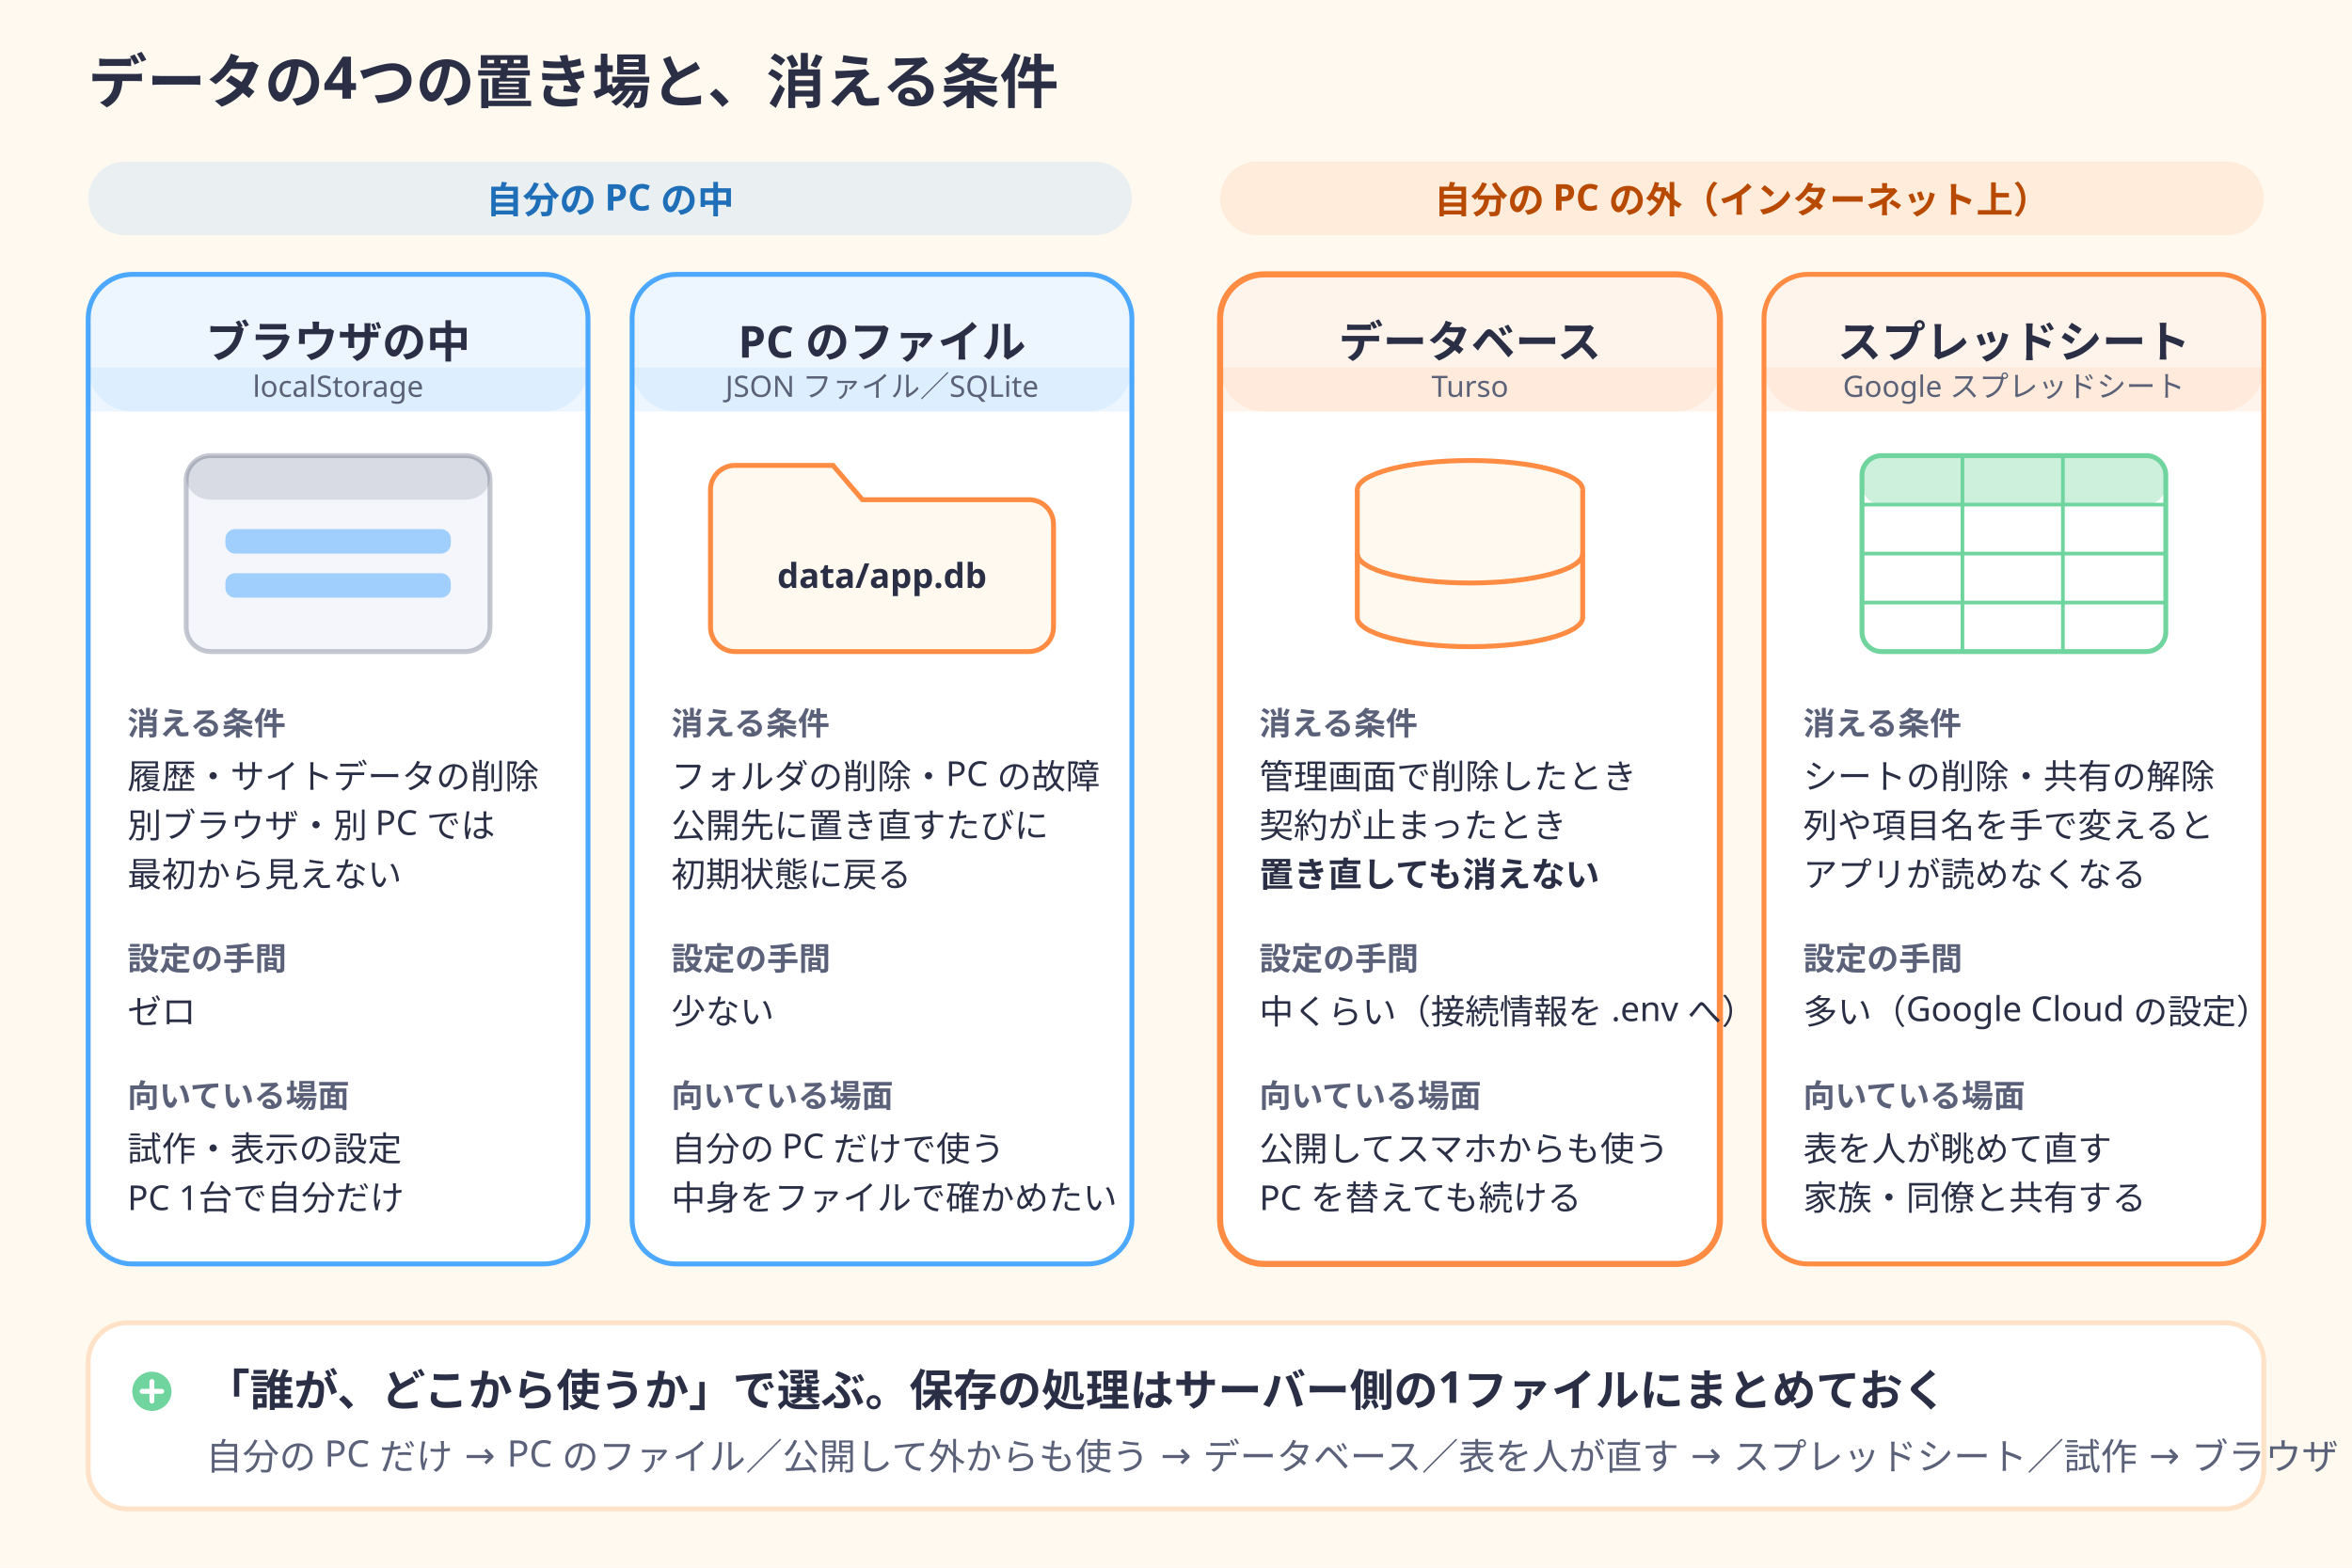
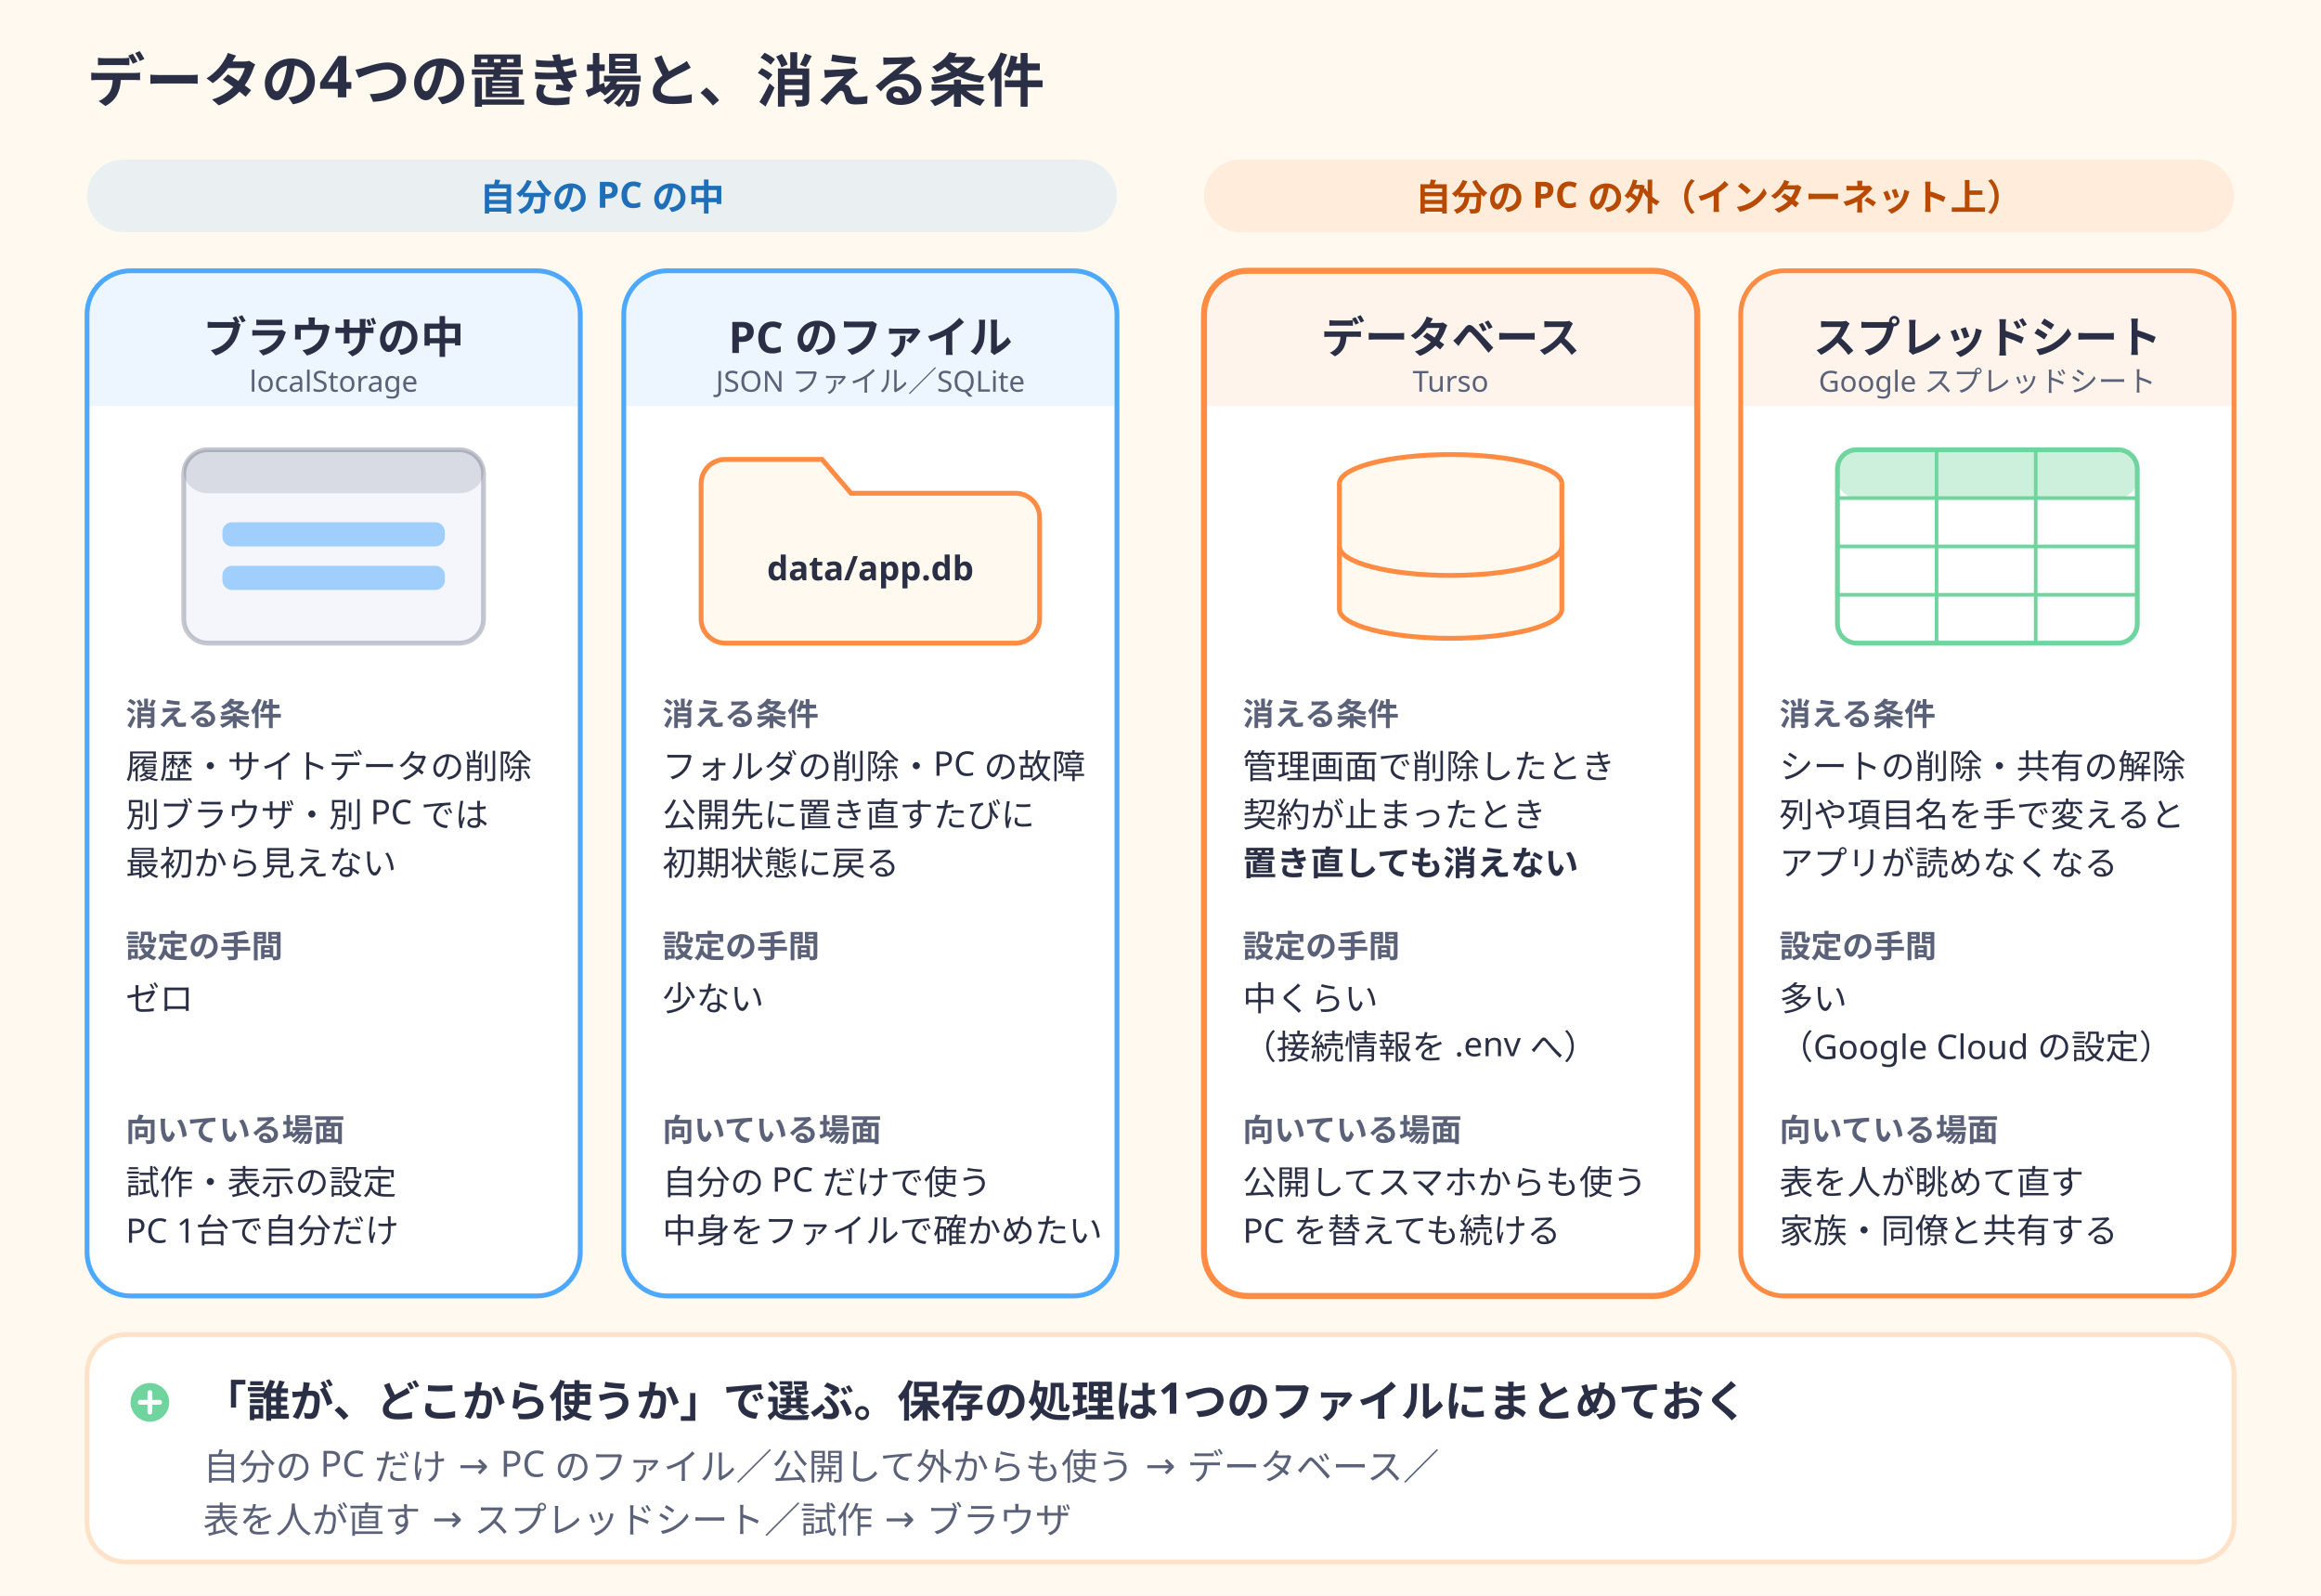
- <svg xmlns="http://www.w3.org/2000/svg" viewBox="0 0 960 640" role="img" aria-labelledby="title desc">
-   <rect width="960" height="640" fill="#FFF9F0" />
+ <svg xmlns="http://www.w3.org/2000/svg" viewBox="0 0 960 660" role="img" aria-labelledby="title desc">
+   <rect width="960" height="660" fill="#FFF9F0" />
  <g font-family="'Hiragino Kaku Gothic ProN','Hiragino Sans','Noto Sans JP',sans-serif" fill="#2A2F45">
    <text x="36" y="42" font-size="24" font-weight="700">データの4つの置き場と、消える条件</text>
    <rect x="36" y="66" width="426" height="30" rx="15" fill="#4DA8FF" fill-opacity="0.12" />
    <text x="249" y="87" font-size="15" font-weight="700" fill="#1F6FB8" text-anchor="middle">自分の PC の中</text>
    <rect x="498" y="66" width="426" height="30" rx="15" fill="#FF8C42" fill-opacity="0.12" />
    <text x="711" y="87" font-size="15" font-weight="700" fill="#B84A00" text-anchor="middle">自分の PC の外（インターネット上）</text>
-     <rect x="36" y="112" width="204" height="404" rx="18" fill="#FFFFFF" stroke="#4DA8FF" stroke-width="2" />
-     <rect x="36" y="112" width="204" height="56" rx="18" fill="#4DA8FF" fill-opacity="0.10" />
-     <rect x="36" y="150" width="204" height="18" fill="#4DA8FF" fill-opacity="0.10" />
+     <rect x="36" y="112" width="204" height="424" rx="18" fill="#FFFFFF" stroke="#4DA8FF" stroke-width="2" />
+     <path d="M37 168V130A17 17 0 0 1 54 113H222A17 17 0 0 1 239 130V168Z" fill="#4DA8FF" fill-opacity="0.10" />
    <text x="138" y="146" font-size="18" font-weight="700" text-anchor="middle">ブラウザの中</text>
    <text x="138" y="162" font-size="12" fill="#5A6178" text-anchor="middle">localStorage</text>
    <rect x="76" y="186" width="124" height="80" rx="10" fill="#F4F6FB" stroke="#5A6178" stroke-opacity="0.35" stroke-width="2" />
    <rect x="76" y="186" width="124" height="18" rx="10" fill="#5A6178" fill-opacity="0.18" />
    <rect x="92" y="216" width="92" height="10" rx="4" fill="#4DA8FF" fill-opacity="0.5" />
    <rect x="92" y="234" width="92" height="10" rx="4" fill="#4DA8FF" fill-opacity="0.5" />
    <text x="52" y="300" font-size="13" font-weight="700" fill="#5A6178">消える条件</text>
    <text x="52" y="322" font-size="14">履歴・サイトデータの削除</text>
    <text x="52" y="342" font-size="14">別ブラウザ・別 PC では</text>
    <text x="52" y="362" font-size="14">最初から見えない</text>
    <text x="52" y="396" font-size="13" font-weight="700" fill="#5A6178">設定の手間</text>
    <text x="52" y="418" font-size="14">ゼロ</text>
-     <text x="52" y="452" font-size="13" font-weight="700" fill="#5A6178">向いている場面</text>
-     <text x="52" y="474" font-size="14">試作・表示の設定</text>
-     <text x="52" y="494" font-size="14">PC 1台で自分だけ</text>
-     <rect x="258" y="112" width="204" height="404" rx="18" fill="#FFFFFF" stroke="#4DA8FF" stroke-width="2" />
-     <rect x="258" y="112" width="204" height="56" rx="18" fill="#4DA8FF" fill-opacity="0.10" />
-     <rect x="258" y="150" width="204" height="18" fill="#4DA8FF" fill-opacity="0.10" />
+     <text x="52" y="472" font-size="13" font-weight="700" fill="#5A6178">向いている場面</text>
+     <text x="52" y="494" font-size="14">試作・表示の設定</text>
+     <text x="52" y="514" font-size="14">PC 1台で自分だけ</text>
+     <rect x="258" y="112" width="204" height="424" rx="18" fill="#FFFFFF" stroke="#4DA8FF" stroke-width="2" />
+     <path d="M259 168V130A17 17 0 0 1 276 113H444A17 17 0 0 1 461 130V168Z" fill="#4DA8FF" fill-opacity="0.10" />
    <text x="360" y="146" font-size="18" font-weight="700" text-anchor="middle">PC のファイル</text>
    <text x="360" y="162" font-size="12" fill="#5A6178" text-anchor="middle">JSON ファイル／SQLite</text>
    <path d="M300 190H340L352 204H420A10 10 0 0 1 430 214V256A10 10 0 0 1 420 266H300A10 10 0 0 1 290 256V200A10 10 0 0 1 300 190Z" fill="#FFF9F0" stroke="#FF8C42" stroke-width="2" />
    <text x="360" y="240" font-size="14" font-weight="700" text-anchor="middle">data/app.db</text>
    <text x="274" y="300" font-size="13" font-weight="700" fill="#5A6178">消える条件</text>
    <text x="274" y="322" font-size="14">フォルダの削除・PC の故障</text>
    <text x="274" y="342" font-size="14">公開先に置き直すたびに</text>
    <text x="274" y="362" font-size="14">初期状態に戻る</text>
    <text x="274" y="396" font-size="13" font-weight="700" fill="#5A6178">設定の手間</text>
    <text x="274" y="418" font-size="14">少ない</text>
-     <text x="274" y="452" font-size="13" font-weight="700" fill="#5A6178">向いている場面</text>
-     <text x="274" y="474" font-size="14">自分の PC だけで使う</text>
-     <text x="274" y="494" font-size="14">中身をファイルで確かめたい</text>
-     <rect x="498" y="112" width="204" height="404" rx="18" fill="#FFFFFF" stroke="#FF8C42" stroke-width="2.5" />
-     <rect x="498" y="112" width="204" height="56" rx="18" fill="#FF8C42" fill-opacity="0.10" />
-     <rect x="498" y="150" width="204" height="18" fill="#FF8C42" fill-opacity="0.10" />
+     <text x="274" y="472" font-size="13" font-weight="700" fill="#5A6178">向いている場面</text>
+     <text x="274" y="494" font-size="14">自分の PC だけで使う</text>
+     <text x="274" y="514" font-size="14">中身をファイルで確かめたい</text>
+     <rect x="498" y="112" width="204" height="424" rx="18" fill="#FFFFFF" stroke="#FF8C42" stroke-width="2.5" />
+     <path d="M499 168V130A17 17 0 0 1 516 113H684A17 17 0 0 1 701 130V168Z" fill="#FF8C42" fill-opacity="0.10" />
    <text x="600" y="146" font-size="18" font-weight="700" text-anchor="middle">データベース</text>
    <text x="600" y="162" font-size="12" fill="#5A6178" text-anchor="middle">Turso</text>
    <ellipse cx="600" cy="200" rx="46" ry="12" fill="#FFF9F0" stroke="#FF8C42" stroke-width="2" />
    <path d="M554 200V252A46 12 0 0 0 646 252V200" fill="#FFF9F0" stroke="#FF8C42" stroke-width="2" />
    <path d="M554 226A46 12 0 0 0 646 226" fill="none" stroke="#FF8C42" stroke-width="2" />
    <text x="514" y="300" font-size="13" font-weight="700" fill="#5A6178">消える条件</text>
    <text x="514" y="322" font-size="14">管理画面で削除したとき</text>
    <text x="514" y="342" font-size="14">契約が止まったとき</text>
    <text x="514" y="362" font-size="14" font-weight="700">置き直しても消えない</text>
    <text x="514" y="396" font-size="13" font-weight="700" fill="#5A6178">設定の手間</text>
-     <text x="514" y="418" font-size="14">中くらい（接続情報を .env へ）</text>
-     <text x="514" y="452" font-size="13" font-weight="700" fill="#5A6178">向いている場面</text>
-     <text x="514" y="474" font-size="14">公開してスマホからも使う</text>
-     <text x="514" y="494" font-size="14">PC を替えても続ける</text>
-     <rect x="720" y="112" width="204" height="404" rx="18" fill="#FFFFFF" stroke="#FF8C42" stroke-width="2" />
-     <rect x="720" y="112" width="204" height="56" rx="18" fill="#FF8C42" fill-opacity="0.10" />
-     <rect x="720" y="150" width="204" height="18" fill="#FF8C42" fill-opacity="0.10" />
+     <text x="514" y="418" font-size="14">中くらい</text>
+     <text x="514" y="438" font-size="14">（接続情報を .env へ）</text>
+     <text x="514" y="472" font-size="13" font-weight="700" fill="#5A6178">向いている場面</text>
+     <text x="514" y="494" font-size="14">公開してスマホからも使う</text>
+     <text x="514" y="514" font-size="14">PC を替えても続ける</text>
+     <rect x="720" y="112" width="204" height="424" rx="18" fill="#FFFFFF" stroke="#FF8C42" stroke-width="2" />
+     <path d="M721 168V130A17 17 0 0 1 738 113H906A17 17 0 0 1 923 130V168Z" fill="#FF8C42" fill-opacity="0.10" />
    <text x="822" y="146" font-size="18" font-weight="700" text-anchor="middle">スプレッドシート</text>
    <text x="822" y="162" font-size="12" fill="#5A6178" text-anchor="middle">Google スプレッドシート</text>
    <rect x="760" y="186" width="124" height="80" rx="8" fill="#FFFFFF" stroke="#6FD49D" stroke-width="2" />
    <path d="M760 206H884M760 226H884M760 246H884M801 186V266M842 186V266" fill="none" stroke="#6FD49D" stroke-width="1.5" />
    <rect x="760" y="186" width="124" height="20" rx="8" fill="#6FD49D" fill-opacity="0.35" />
    <text x="736" y="300" font-size="13" font-weight="700" fill="#5A6178">消える条件</text>
    <text x="736" y="322" font-size="14">シートの削除・共有の解除</text>
    <text x="736" y="342" font-size="14">列や項目名を手で変えると</text>
    <text x="736" y="362" font-size="14">アプリが読めなくなる</text>
    <text x="736" y="396" font-size="13" font-weight="700" fill="#5A6178">設定の手間</text>
-     <text x="736" y="418" font-size="14">多い（Google Cloud の設定）</text>
-     <text x="736" y="452" font-size="13" font-weight="700" fill="#5A6178">向いている場面</text>
-     <text x="736" y="474" font-size="14">表を人が眺めて直す</text>
-     <text x="736" y="494" font-size="14">家族・同僚と共有する</text>
-     <rect x="36" y="540" width="888" height="76" rx="16" fill="#FFFFFF" stroke="#FFE2C7" stroke-width="2" />
-     <circle cx="62" cy="568" r="8" fill="#6FD49D" />
-     <path d="M58 568H66M62 564V572" fill="none" stroke="#FFFFFF" stroke-width="2" stroke-linecap="round" />
-     <text x="84" y="574" font-size="18" font-weight="700">「誰が、どこから使うか」で選ぶ。保存の処理はサーバー側の1ファイルにまとめておく</text>
-     <text x="84" y="600" font-size="15" fill="#5A6178">自分の PC だけ → PC のファイル／公開して外からも使う → データベース／表を人が直す → スプレッドシート／試作 → ブラウザ</text>
+     <text x="736" y="418" font-size="14">多い</text>
+     <text x="736" y="438" font-size="14">（Google Cloud の設定）</text>
+     <text x="736" y="472" font-size="13" font-weight="700" fill="#5A6178">向いている場面</text>
+     <text x="736" y="494" font-size="14">表を人が眺めて直す</text>
+     <text x="736" y="514" font-size="14">家族・同僚と共有する</text>
+     <rect x="36" y="552" width="888" height="94" rx="16" fill="#FFFFFF" stroke="#FFE2C7" stroke-width="2" />
+     <circle cx="62" cy="580" r="8" fill="#6FD49D" />
+     <path d="M58 580H66M62 576V584" fill="none" stroke="#FFFFFF" stroke-width="2" stroke-linecap="round" />
+     <text x="84" y="586" font-size="18" font-weight="700">「誰が、どこから使うか」で選ぶ。保存の処理は1つのファイルにまとめておく</text>
+     <text x="84" y="612" font-size="15" fill="#5A6178">自分の PC だけ → PC のファイル／公開して外からも使う → データベース／</text>
+     <text x="84" y="634" font-size="15" fill="#5A6178">表を人が直す → スプレッドシート／試作 → ブラウザ</text>
  </g>
</svg>
